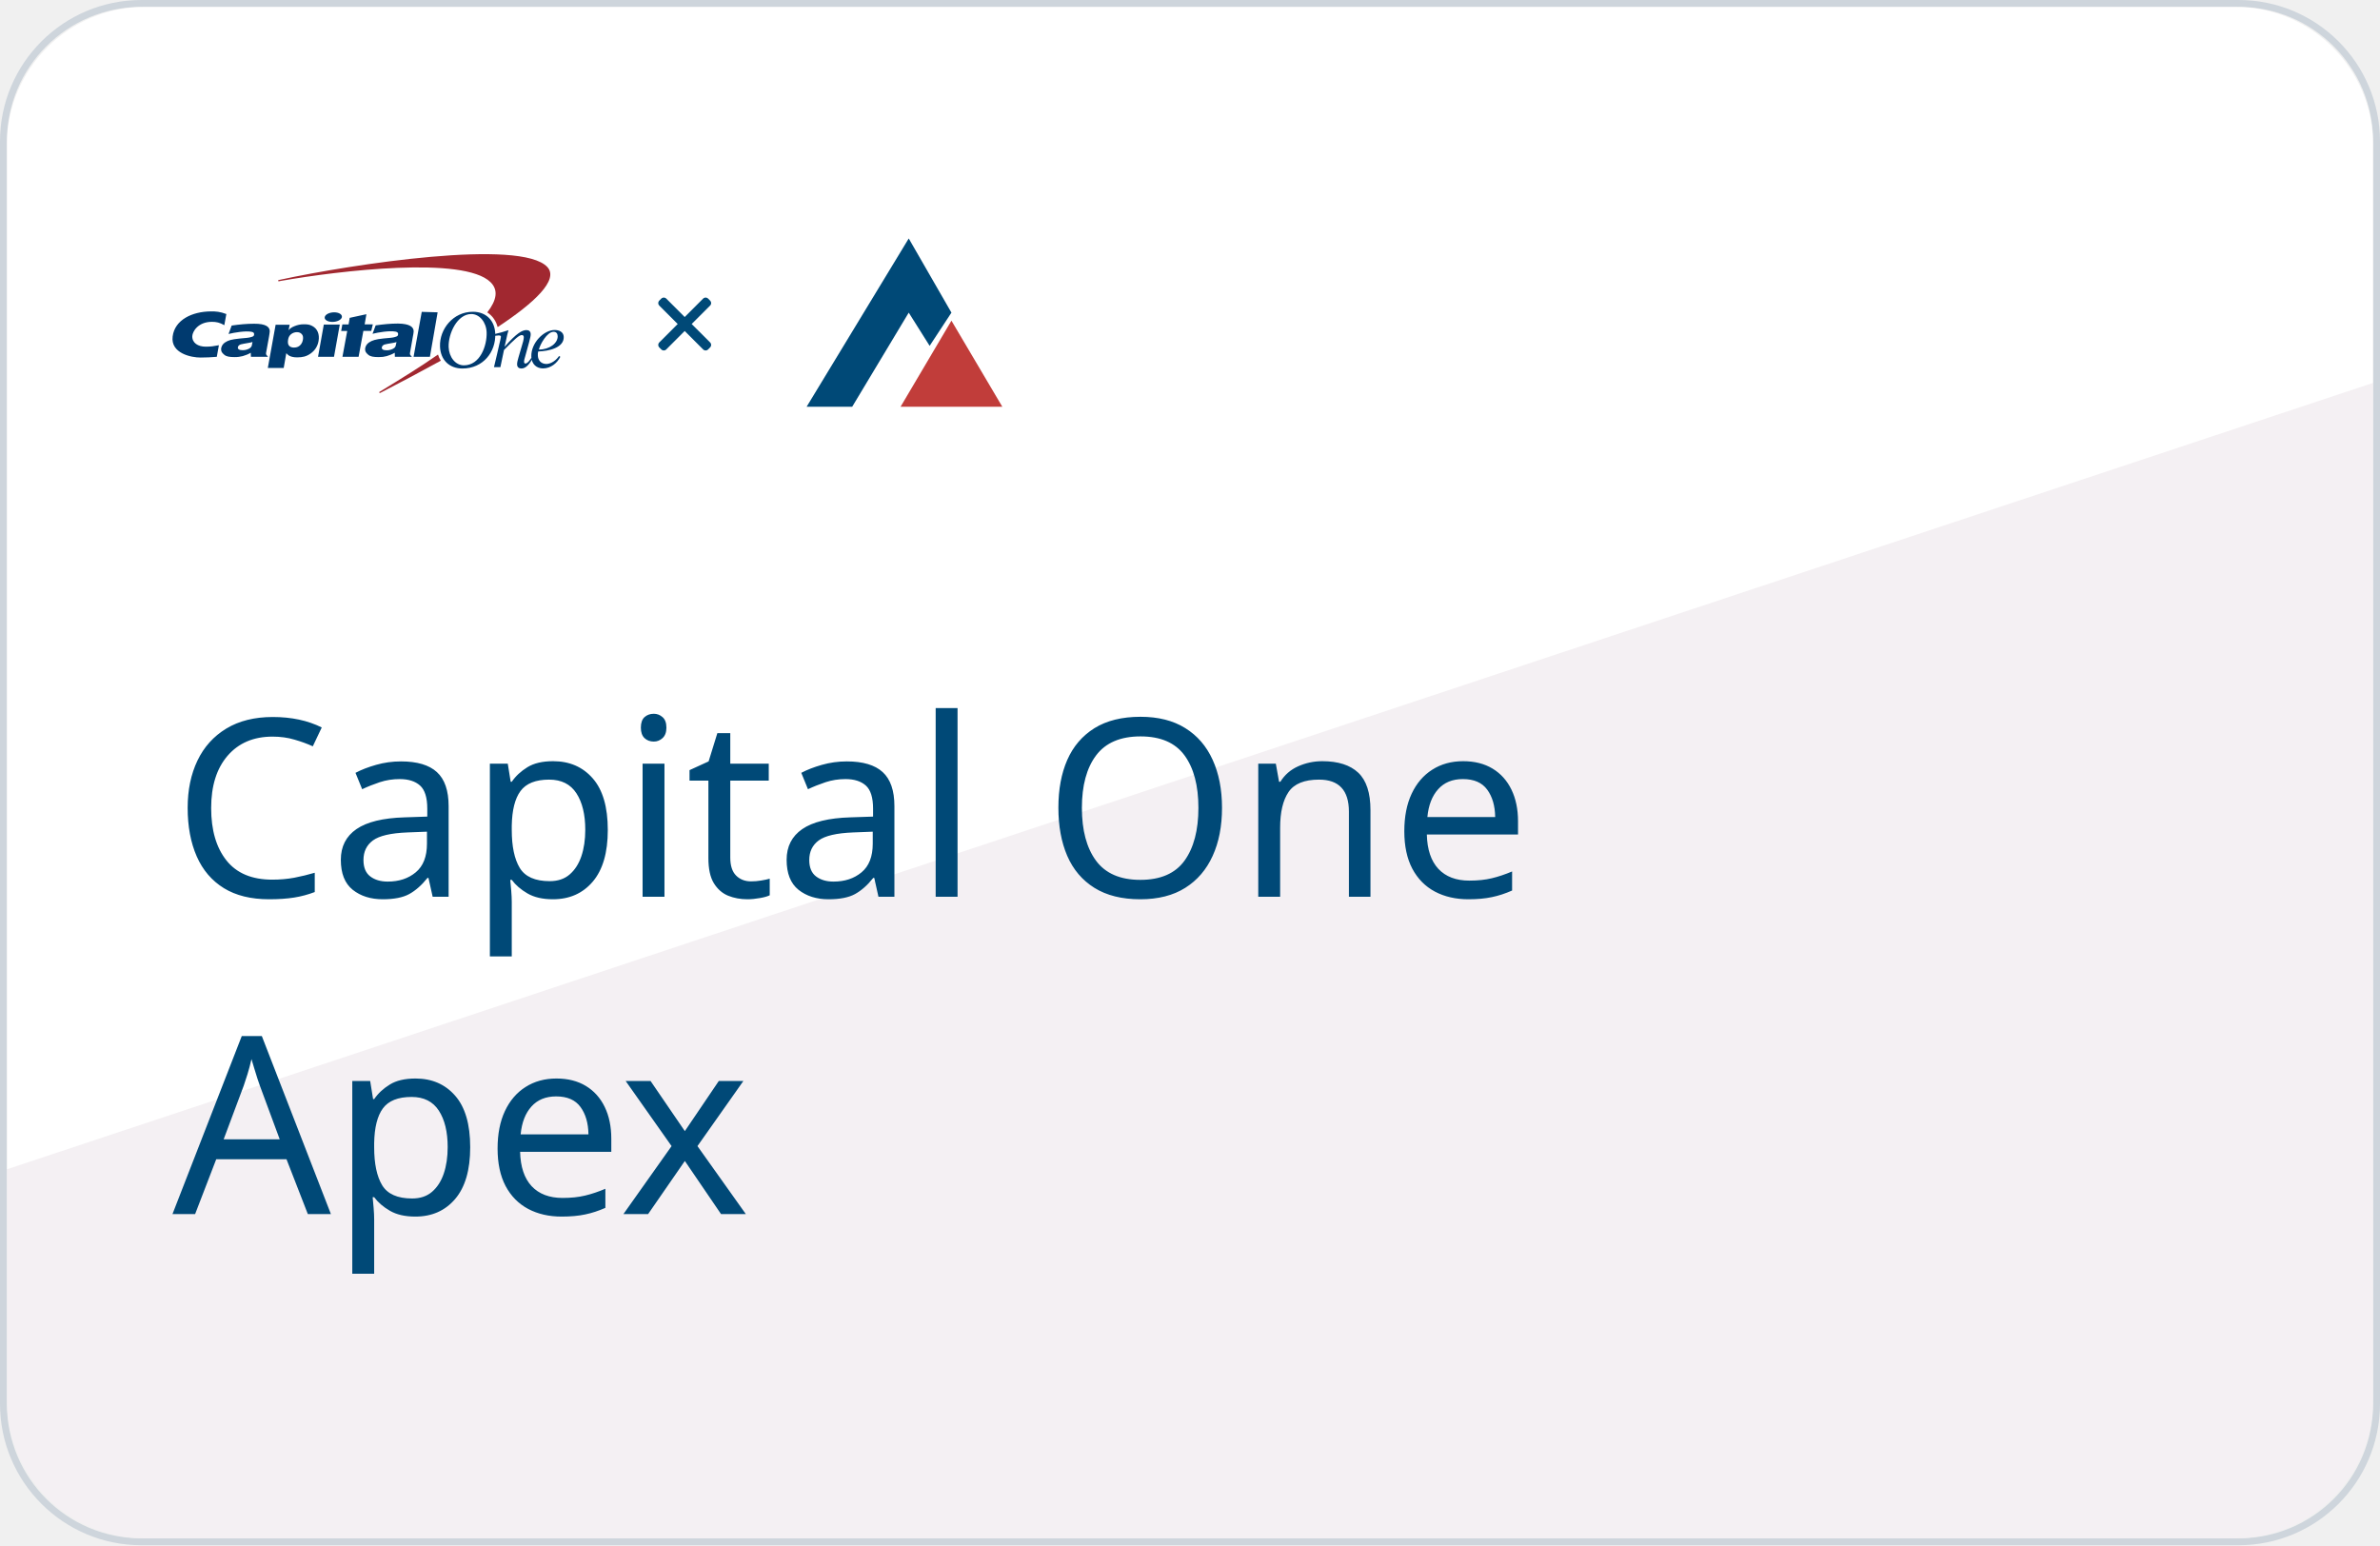
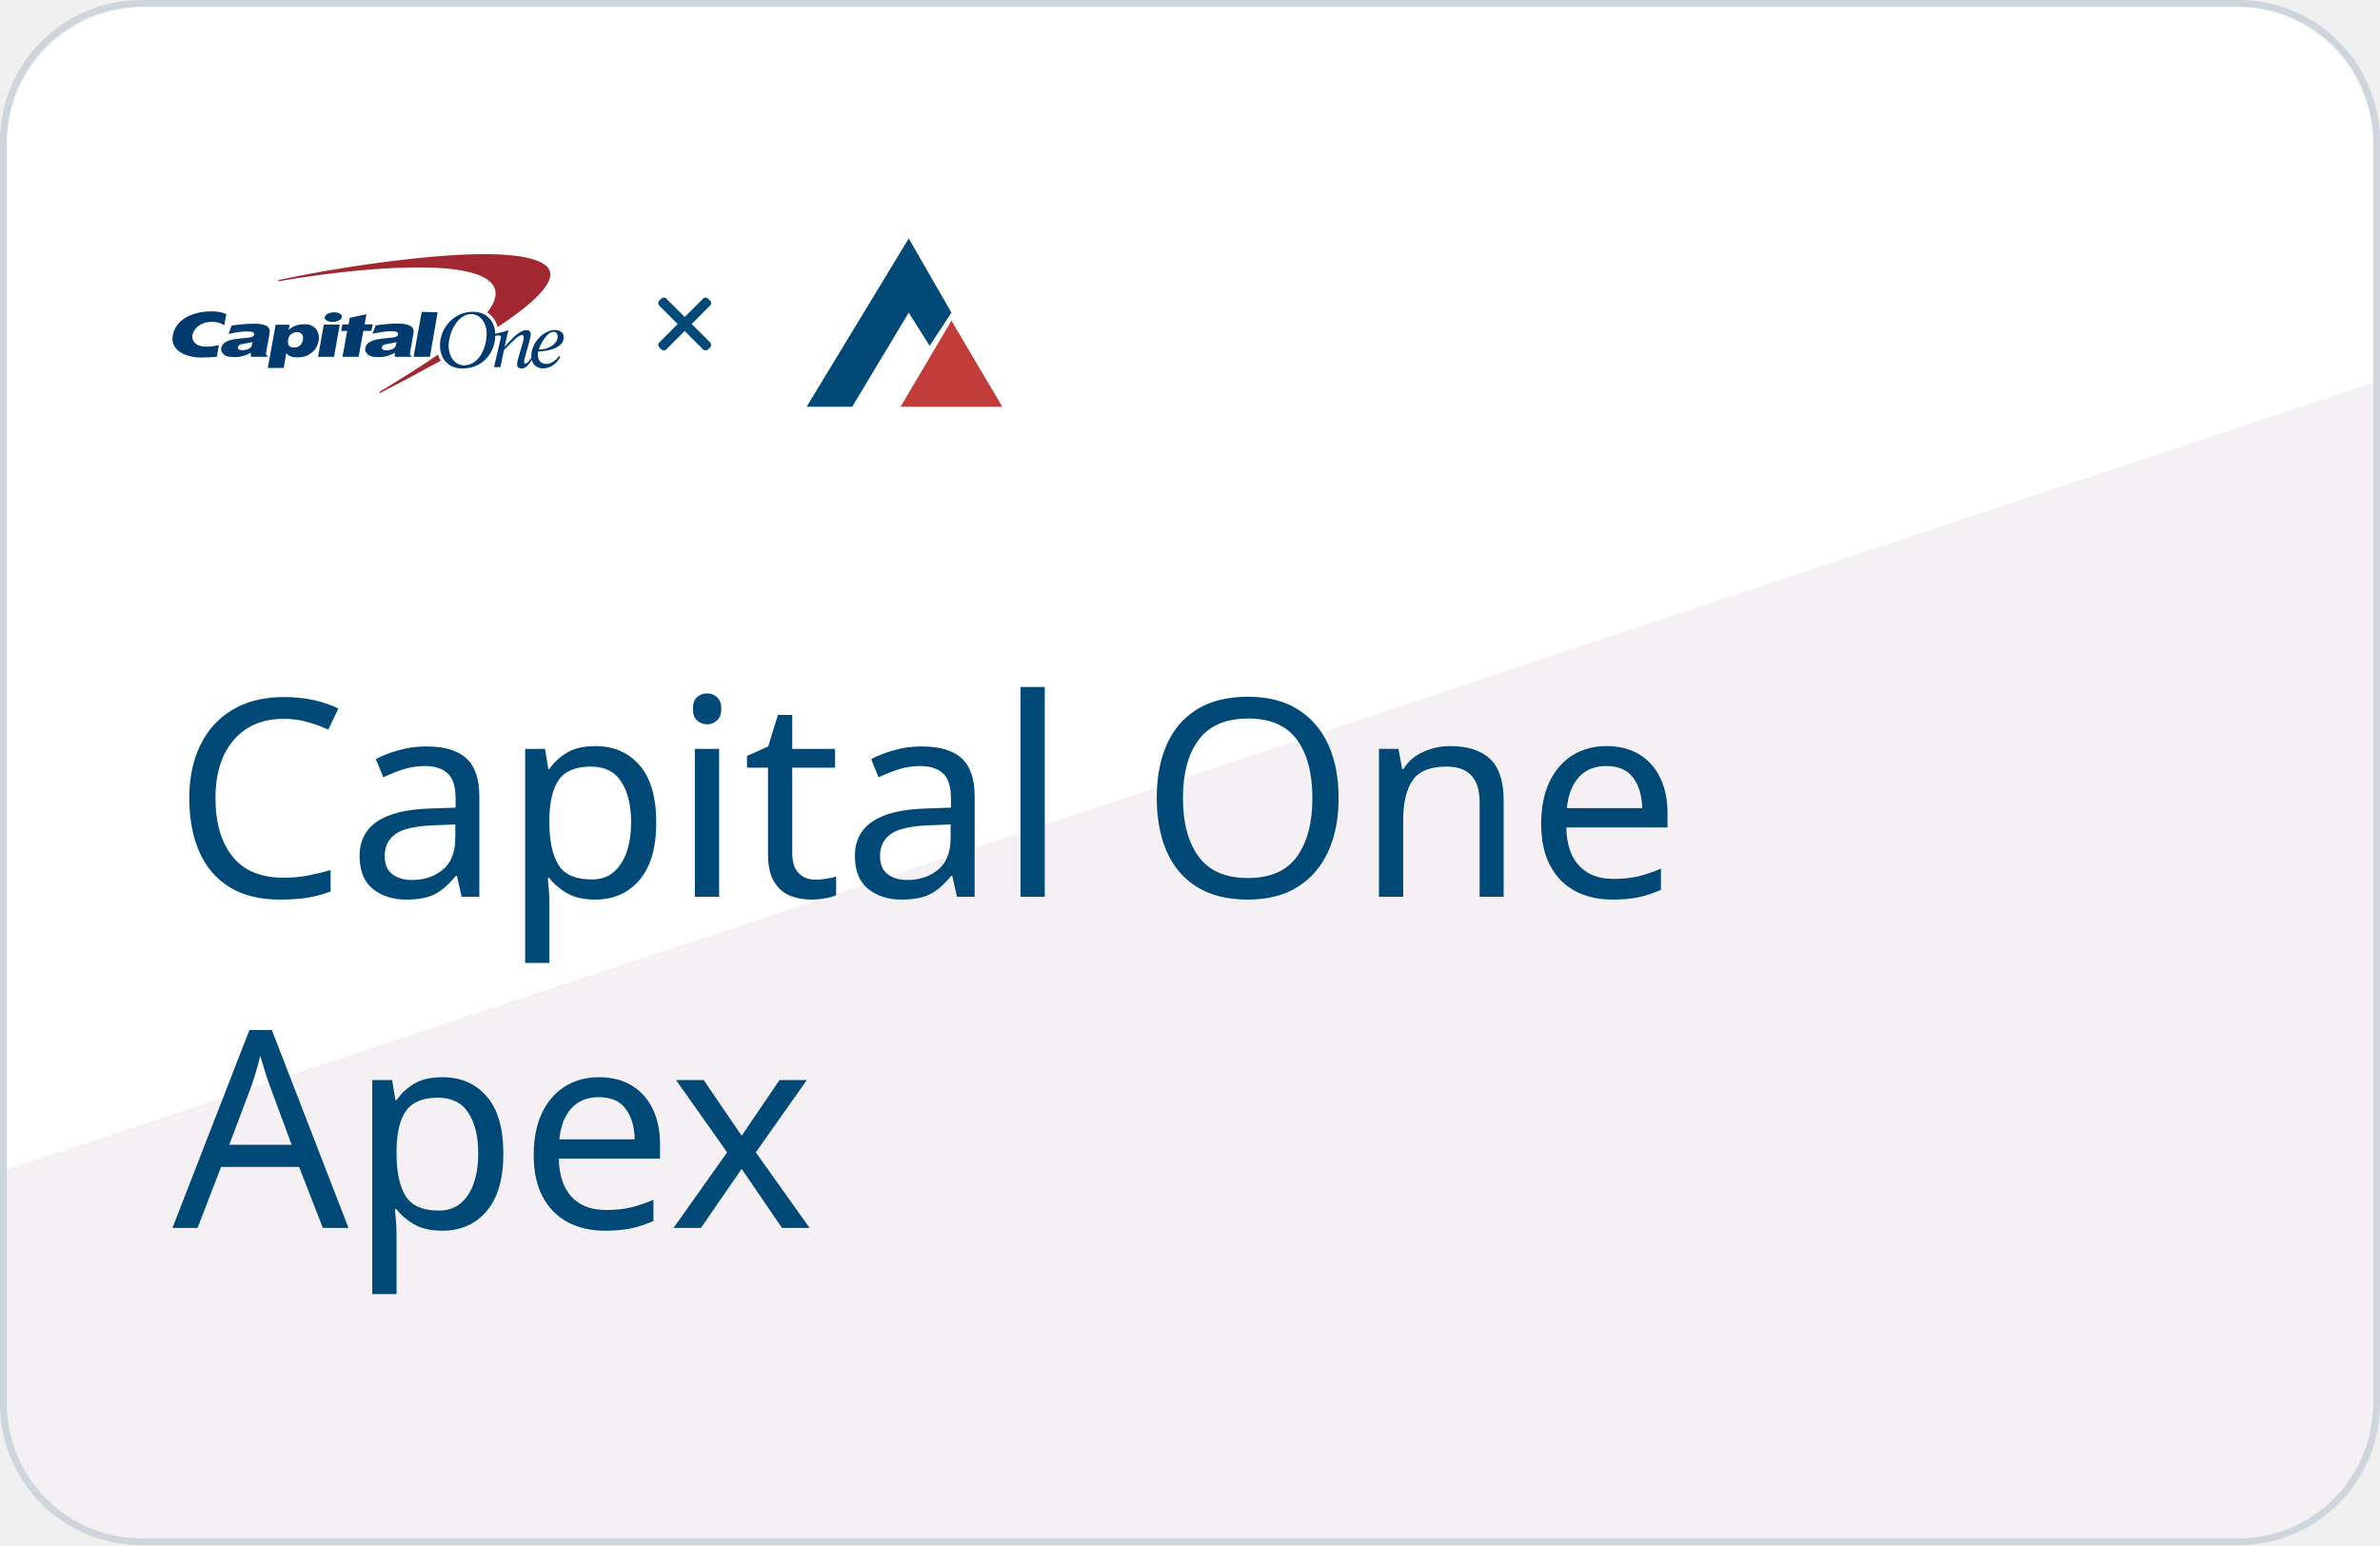
<svg xmlns="http://www.w3.org/2000/svg" xmlns:xlink="http://www.w3.org/1999/xlink" width="345px" height="224px" viewBox="0 0 345 224" version="1.1">
  <defs>
    <rect id="path-1" x="0" y="0" width="343" height="222" rx="20" />
  </defs>
  <g id="V3" stroke="none" stroke-width="1" fill="none" fill-rule="evenodd">
-     <g id="Intro-Copy-7" transform="translate(-930, -4326)">
-       <g id="Group-42-Copy-2" transform="translate(165, 4211)">
+     <g id="Intro-Copy-7" transform="translate(-930, -3978)">
+       <g id="Group-42-Copy-2" transform="translate(165, 3863)">
        <g id="Group-25-Copy-2" transform="translate(766, 116)">
          <g id="Group-23">
            <mask id="mask-2" fill="white">
              <use xlink:href="#path-1" />
            </mask>
            <rect stroke="#CED5DC" x="-0.5" y="-0.5" width="344" height="223" rx="20" />
            <g mask="url(#mask-2)">
              <rect id="Rectangle" fill="#F4F0F3" x="0" y="0" width="343" height="222" />
              <polygon id="Gradient-BG-Copy" fill="#FFFFFF" points="-2.38004061e-15 0 343 0 343 54.5 0 168.5" />
            </g>
          </g>
          <g id="Group-15" transform="translate(24, 33)">
            <g id="apex">
              <g id="Group-7">
                <g id="Group-6" transform="translate(0, 2.83717)">
                  <g id="capital-one-logo-(1)">
                    <path d="M38.49,14.56 C36.068,16.255 33.208,18.028 30.135,19.894 L30.015,19.96 C29.975,19.986 29.962,20.039 29.988,20.091 C30.015,20.131 30.068,20.144 30.121,20.118 L30.228,20.065 C32.835,18.725 35.842,17.122 38.849,15.479 C38.862,15.466 38.876,15.466 38.902,15.453 C38.729,15.177 38.583,14.875 38.49,14.56 L38.49,14.56 Z M54.349,1.88 C50.544,-2.273 26.05,1.459 15.633,3.706 L15.393,3.759 C15.34,3.772 15.313,3.811 15.313,3.864 C15.327,3.916 15.367,3.943 15.42,3.943 L15.659,3.89 C24.281,2.379 42.228,0.276 46.1,4.061 C47.284,5.217 46.991,6.702 45.634,8.449 C46.366,8.923 46.898,9.658 47.138,10.578 C52.459,7.07 56.038,3.732 54.349,1.88 Z" id="Shape" fill="#A12830" />
                    <g id="Group" transform="translate(0, 8.291808)" fill="#003A6F">
                      <path d="M40.033,5.177 C40.086,6.636 41.018,7.831 42.242,7.831 C44.61,7.831 45.608,4.967 45.541,3.048 C45.488,1.59 44.53,0.394 43.319,0.394 C41.27,0.394 39.967,3.246 40.033,5.177 L40.033,5.177 Z M38.783,5.098 C38.689,2.602 40.672,0.066 43.546,0.066 C45.461,0.066 46.725,1.327 46.792,3.259 C46.885,5.887 45.036,8.291 42.029,8.291 C40.113,8.291 38.849,7.03 38.783,5.098 Z M11.601,4.441 C11.495,4.481 11.362,4.52 11.202,4.546 C11.043,4.586 10.737,4.638 10.311,4.704 C10.018,4.757 9.805,4.809 9.686,4.901 C9.566,4.98 9.499,5.085 9.486,5.203 C9.459,5.335 9.499,5.44 9.619,5.519 C9.739,5.598 9.925,5.637 10.191,5.637 C10.391,5.637 10.59,5.611 10.79,5.545 C10.989,5.479 11.149,5.4 11.282,5.295 C11.375,5.217 11.442,5.111 11.495,4.993 C11.508,4.901 11.548,4.717 11.601,4.441 L11.601,4.441 Z M14.103,2.904 C14.089,3.127 14.05,3.338 13.996,3.679 L13.571,6.018 C13.531,6.228 13.61,6.386 13.81,6.504 L13.797,6.596 L11.375,6.596 L11.349,6.005 C11.003,6.215 10.577,6.386 10.191,6.491 C9.805,6.583 9.499,6.636 9.034,6.636 C8.249,6.636 7.81,6.557 7.504,6.294 C7.184,6.018 7.038,5.834 7.051,5.453 C7.065,5.23 7.171,4.954 7.344,4.757 C7.517,4.56 7.743,4.428 7.983,4.31 C8.235,4.192 8.528,4.113 8.954,4.047 C9.38,3.981 9.978,3.916 10.777,3.85 C11.189,3.811 11.455,3.719 11.575,3.679 C11.748,3.613 11.801,3.548 11.828,3.416 C11.868,3.18 11.801,3.035 11.468,2.97 C10.604,2.799 8.967,3.075 8.129,3.285 L8.581,2.063 C9.686,1.905 10.737,1.8 11.828,1.8 C13.557,1.787 14.116,2.273 14.103,2.904 L14.103,2.904 Z M21.101,6.596 L21.939,1.918 L24.254,1.918 L23.416,6.596 L21.101,6.596 Z M22.072,0.841 C22.139,0.46 22.751,0.145 23.442,0.145 C24.134,0.145 24.627,0.46 24.56,0.841 C24.494,1.222 23.868,1.537 23.19,1.537 C22.498,1.537 21.992,1.222 22.072,0.841 Z M32.476,4.454 C32.37,4.494 32.237,4.533 32.077,4.56 C31.917,4.599 31.611,4.652 31.172,4.717 C30.88,4.77 30.667,4.822 30.547,4.914 C30.441,4.993 30.374,5.098 30.347,5.217 C30.321,5.348 30.374,5.453 30.481,5.532 C30.6,5.611 30.787,5.65 31.066,5.65 C31.265,5.65 31.465,5.624 31.665,5.558 C31.864,5.492 32.024,5.414 32.157,5.309 C32.25,5.23 32.317,5.125 32.356,5.006 C32.383,4.914 32.423,4.73 32.476,4.454 Z M34.964,2.917 C34.951,3.14 34.911,3.351 34.844,3.692 L34.432,6.031 C34.392,6.241 34.472,6.399 34.671,6.517 L34.658,6.596 L32.237,6.596 L32.223,6.005 C31.864,6.215 31.438,6.386 31.066,6.491 C30.68,6.596 30.374,6.636 29.908,6.636 C29.123,6.636 28.684,6.557 28.378,6.294 C28.059,6.018 27.913,5.834 27.926,5.453 C27.939,5.23 28.046,4.954 28.219,4.757 C28.392,4.56 28.618,4.428 28.857,4.31 C29.11,4.192 29.403,4.113 29.829,4.034 C30.254,3.968 30.853,3.903 31.651,3.837 C32.064,3.797 32.317,3.705 32.436,3.666 C32.609,3.6 32.676,3.535 32.702,3.39 C32.742,3.154 32.662,3.009 32.343,2.943 C31.465,2.773 29.842,3.048 29.004,3.259 L29.456,2.037 C30.574,1.879 31.598,1.774 32.702,1.774 C34.419,1.8 34.977,2.286 34.964,2.917 L34.964,2.917 Z M6.732,4.914 C5.974,5.059 5.561,5.125 4.816,5.125 C3.712,5.125 2.834,4.586 2.874,3.587 C2.914,2.93 3.699,1.524 5.721,1.524 C6.36,1.524 6.852,1.629 7.517,2.01 L7.81,0.394 C6.905,0.053 6.306,-3.28730099e-15 5.521,0.013 C2.874,0.039 0.333,1.222 0.027,3.64 C-0.293,6.097 2.741,6.714 4.084,6.701 C4.856,6.701 5.668,6.662 6.426,6.596 L6.732,4.914 Z M25.531,1.892 L25.691,0.946 L28.112,0.42 L27.86,1.892 L29.044,1.892 L28.817,2.838 L27.673,2.838 L26.981,6.596 C26.981,6.596 24.653,6.583 24.64,6.596 L25.332,2.851 L24.454,2.851 L24.627,1.905 L25.531,1.905 L25.531,1.892 Z M37.319,6.596 L34.951,6.596 L36.135,0.079 L38.437,0.145 L37.319,6.596 Z M18.041,3.022 C17.735,3.022 17.469,3.114 17.216,3.298 C16.976,3.482 16.817,3.745 16.764,4.1 C16.697,4.507 16.737,4.796 16.897,4.98 C17.056,5.164 17.296,5.256 17.615,5.256 C17.828,5.256 18.041,5.217 18.201,5.138 C18.4,5.033 18.533,4.927 18.653,4.757 C18.786,4.573 18.866,4.376 18.906,4.139 C18.972,3.771 18.919,3.495 18.746,3.311 C18.573,3.114 18.347,3.022 18.041,3.022 L18.041,3.022 Z M13.823,8.212 L14.954,1.945 L16.99,1.945 L16.83,2.746 C17.003,2.51 17.282,2.313 17.682,2.155 C18.067,1.997 18.52,1.879 18.999,1.879 C19.531,1.879 19.85,1.905 20.249,2.116 C20.649,2.326 20.915,2.615 21.074,3.009 C21.221,3.39 21.261,3.811 21.181,4.284 C21.048,5.059 20.662,5.663 20.037,6.11 C19.411,6.557 18.852,6.675 18.067,6.675 C17.788,6.675 17.549,6.649 17.349,6.596 C17.163,6.544 17.003,6.491 16.883,6.412 C16.777,6.333 16.657,6.241 16.498,6.071 L16.125,8.212 L13.823,8.212 L13.823,8.212 Z M55.839,3.6 C55.826,3.219 55.639,2.97 55.24,2.97 C54.296,2.97 53.284,4.809 53.111,5.545 C54.655,5.545 55.865,4.625 55.839,3.6 L55.839,3.6 Z M56.038,6.478 L56.225,6.596 C55.759,7.529 54.814,8.278 53.71,8.278 C52.805,8.278 52.06,7.687 52.02,6.57 C51.954,4.573 53.843,2.707 55.4,2.707 C56.065,2.707 56.69,2.996 56.717,3.705 C56.77,5.295 54.508,5.782 53.018,5.821 C52.965,5.992 52.952,6.149 52.965,6.412 C52.992,7.069 53.391,7.634 54.229,7.634 C54.947,7.608 55.666,7.043 56.038,6.478 Z" id="Shape" />
                      <path d="M46.752,3.548 C46.912,3.521 47.178,3.495 47.284,3.495 C47.457,3.495 47.617,3.521 47.617,3.692 C47.617,3.797 47.444,4.507 47.404,4.665 L47.045,6.241 C46.898,6.885 46.739,7.555 46.606,8.094 L47.537,8.094 L48.056,5.611 C49.652,3.981 50.264,3.443 50.637,3.443 C50.81,3.443 50.916,3.535 50.929,3.732 C50.943,4.021 50.757,4.678 50.69,4.862 L50.158,6.675 C50.038,7.082 49.945,7.45 49.958,7.713 C49.972,8.107 50.224,8.291 50.584,8.291 C51.262,8.291 51.754,7.595 52.18,6.912 L52.06,6.688 C51.887,6.964 51.488,7.569 51.169,7.569 C51.063,7.569 50.969,7.503 50.969,7.332 C50.956,7.122 51.049,6.806 51.116,6.596 L51.701,4.468 C51.861,3.876 51.941,3.508 51.927,3.298 C51.914,2.904 51.675,2.72 51.315,2.72 C50.703,2.72 49.892,3.154 48.175,5.111 L48.149,5.111 L48.362,4.165 C48.481,3.64 48.588,3.101 48.708,2.733 C48.109,2.943 47.271,3.18 46.739,3.285 L46.752,3.548 L46.752,3.548 Z" id="Shape" />
                    </g>
                  </g>
                  <g id="Group-5" transform="translate(70.92924, 6.809207)" fill="#004977" stroke="#004977" stroke-linejoin="round" stroke-width="1.021">
                    <polygon id="Close" points="0.291 0 3.323 3.032 6.355 0 6.646 0.291 3.613 3.323 6.646 6.355 6.355 6.646 3.323 3.613 0.291 6.646 0 6.355 3.032 3.323 0 0.291" />
                  </g>
                </g>
                <g id="Group-8" transform="translate(91.9243, 0.283717)">
                  <polygon id="Triangle" fill="#C13D3A" points="20.995 12.2 28.372 24.683 13.618 24.683" />
                  <polygon id="Path-2" fill="#004977" points="0 24.683 6.605 24.683 14.804 11.037 17.835 15.852 20.995 11.037 14.804 0.284" />
                </g>
              </g>
            </g>
          </g>
-           <text id="Capital-One-Apex" font-family="CircularStd-Medium, Circular Std" font-size="36" font-weight="400" fill="#004977">
+           <text id="Capital-One-Apex" font-family="Canela-Light, Canela" font-size="40" font-weight="300" fill="#004977">
            <tspan x="24" y="129">Capital One </tspan>
-             <tspan x="24" y="175">Apex</tspan>
+             <tspan x="24" y="177">Apex</tspan>
          </text>
        </g>
      </g>
    </g>
  </g>
</svg>
